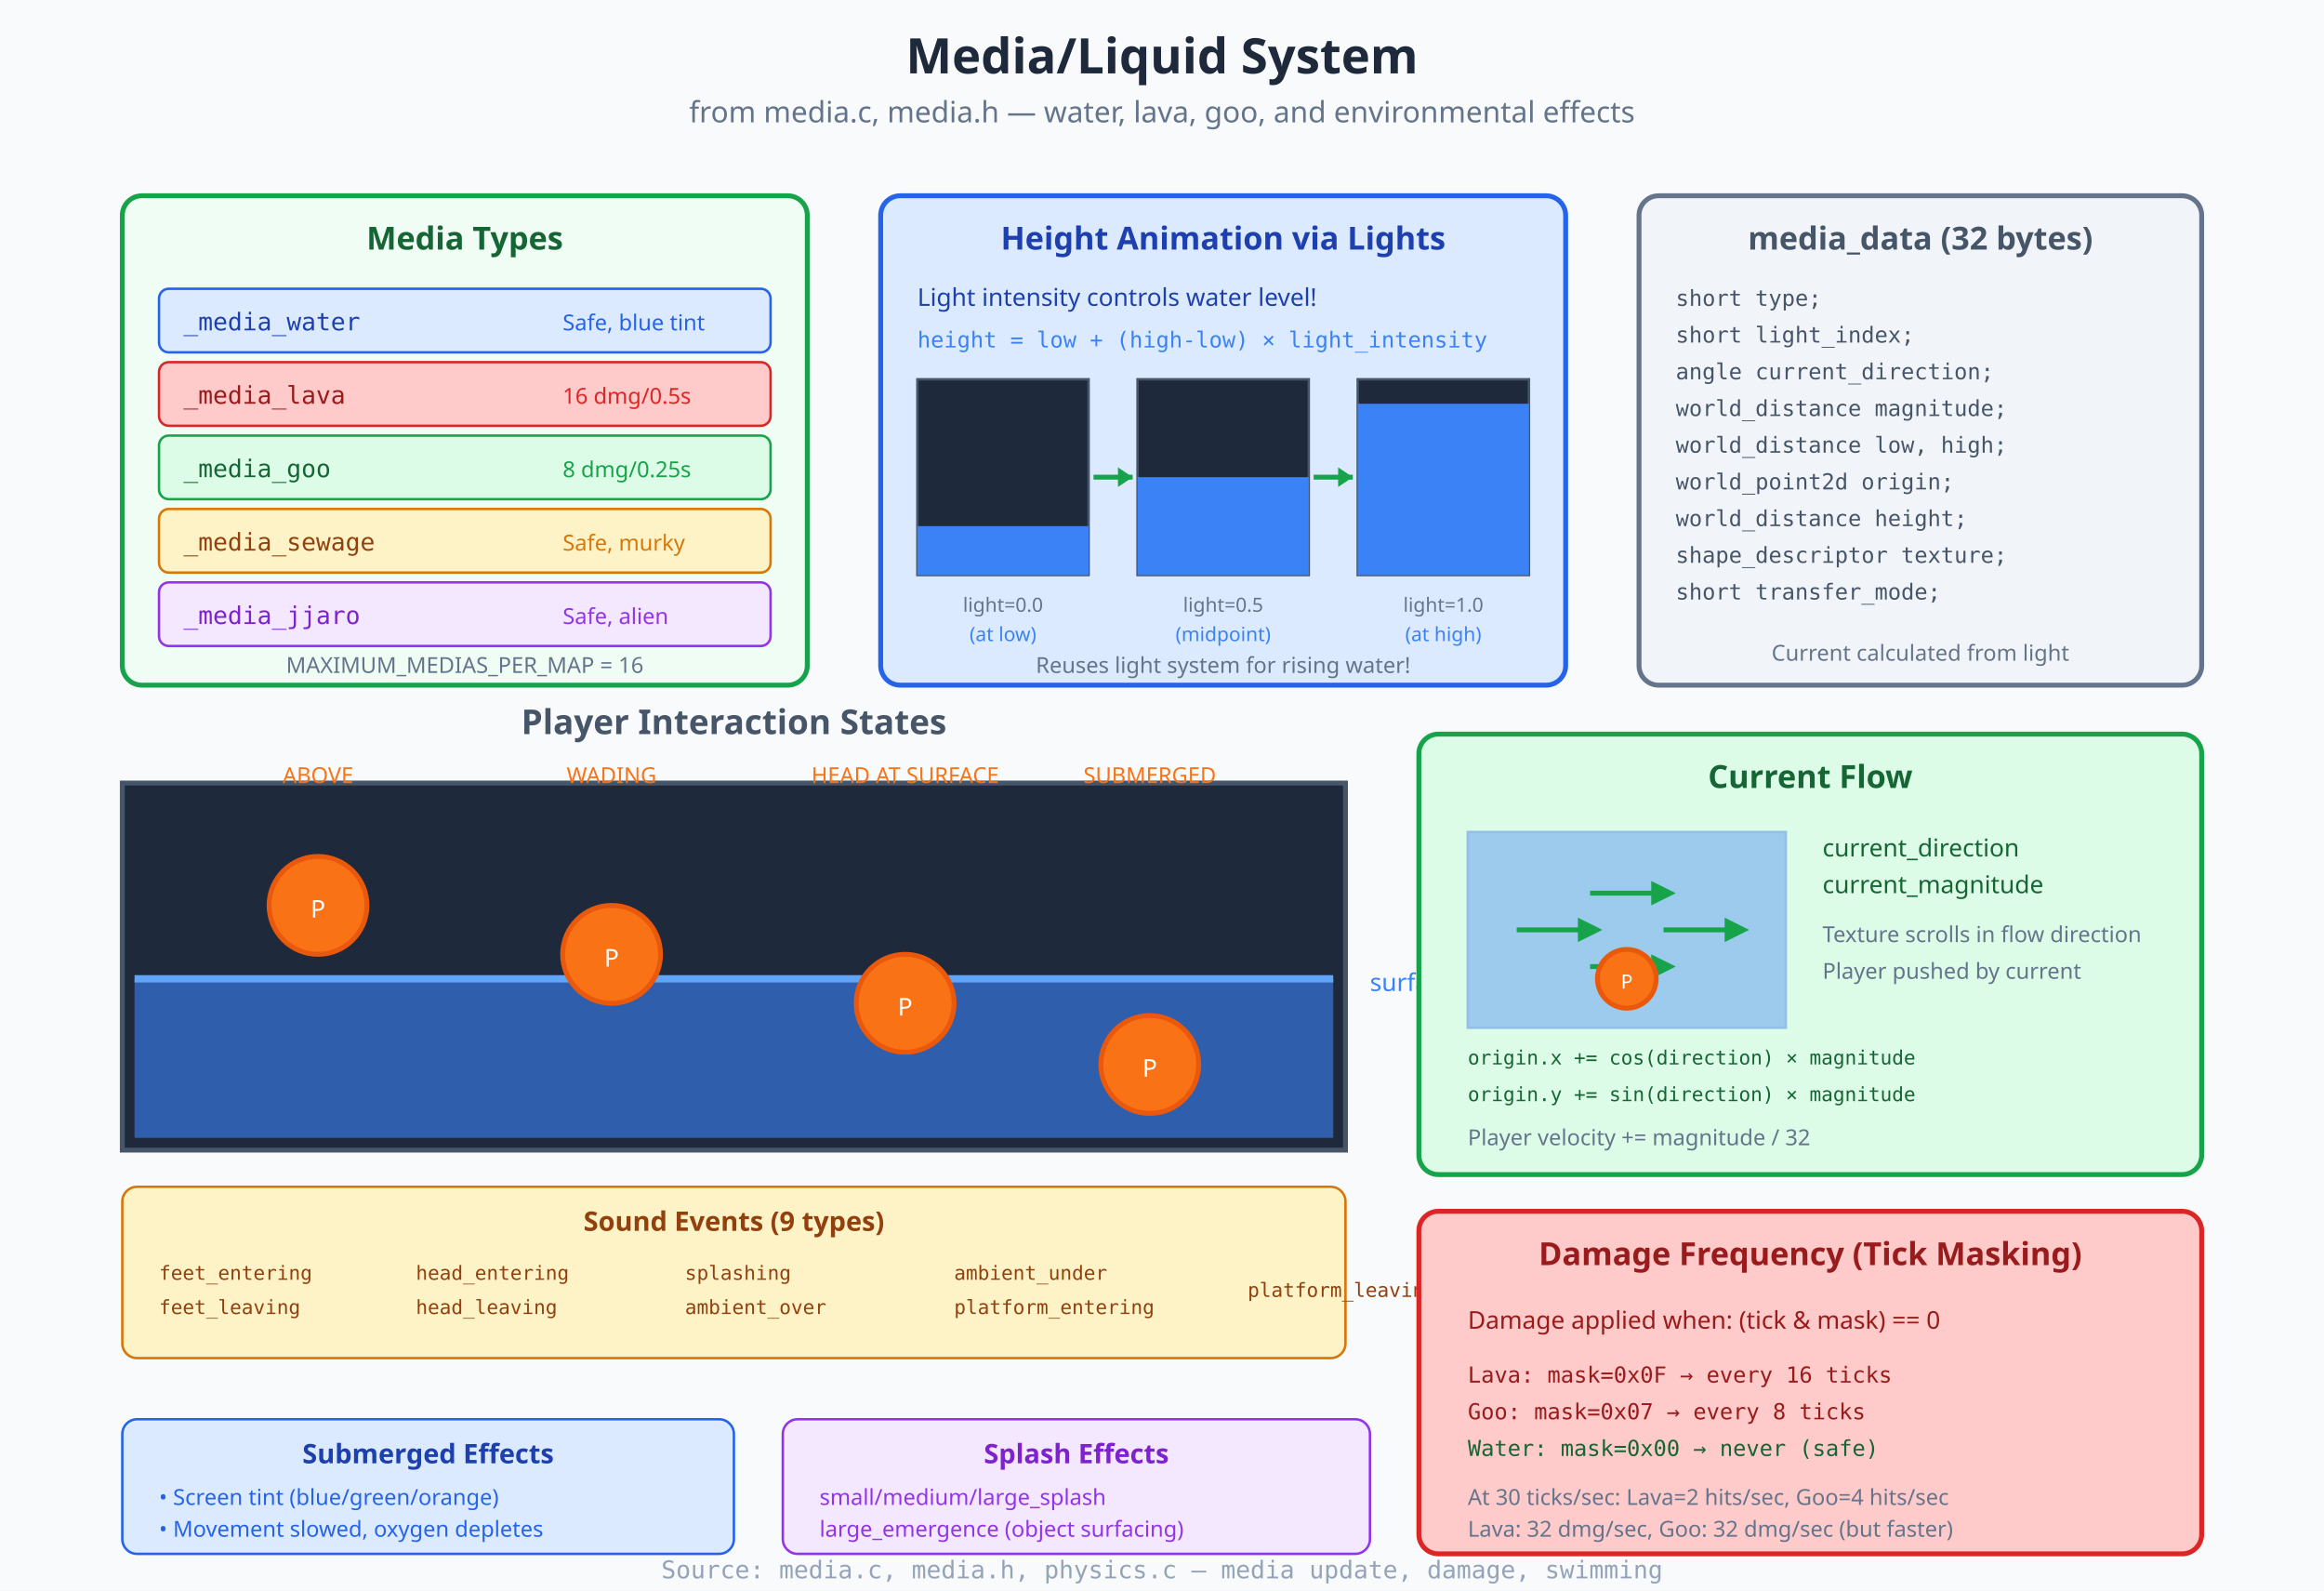
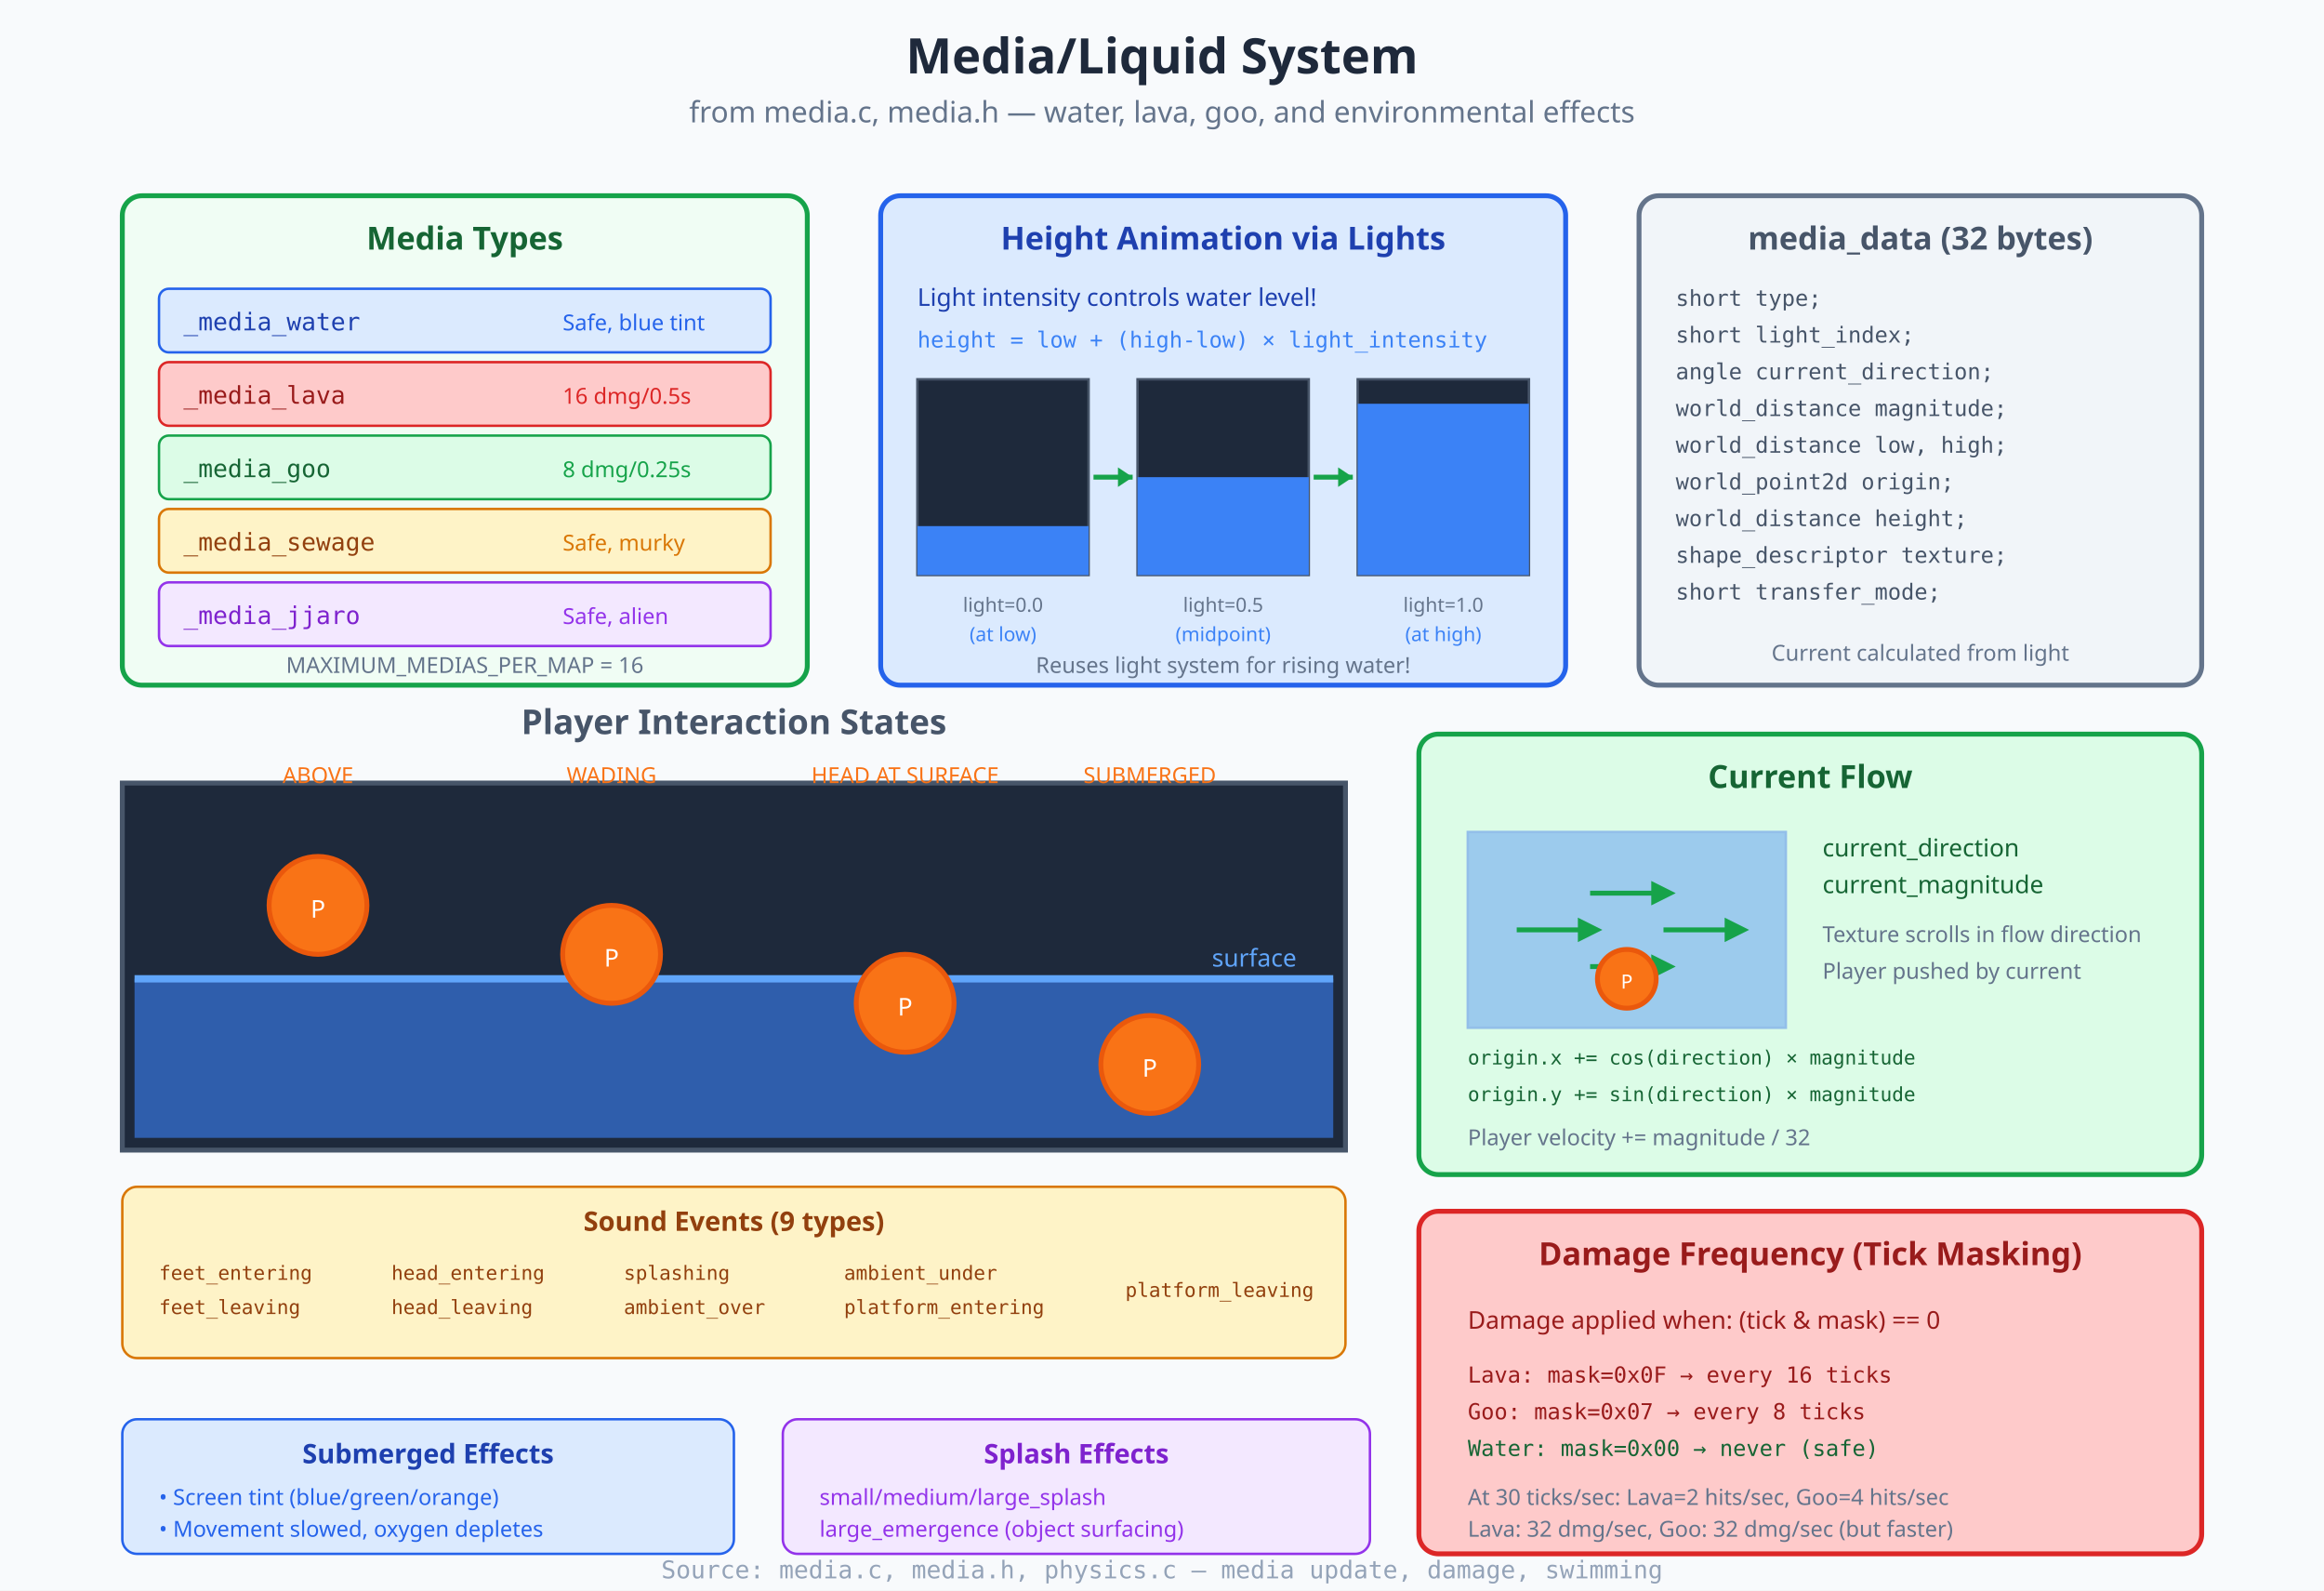
<svg xmlns="http://www.w3.org/2000/svg" viewBox="0 0 950 650">
  <rect width="950" height="650" fill="#f8fafc" />
  <text x="475" y="30" text-anchor="middle" font-family="system-ui, sans-serif" font-size="20" font-weight="bold" fill="#1e293b">Media/Liquid System</text>
  <text x="475" y="50" text-anchor="middle" font-family="system-ui, sans-serif" font-size="12" fill="#64748b">from media.c, media.h — water, lava, goo, and environmental effects</text>
  <g transform="translate(50, 80)">
    <rect x="0" y="0" width="280" height="200" rx="8" fill="#f0fdf4" stroke="#16a34a" stroke-width="2" />
    <text x="140" y="22" text-anchor="middle" font-family="system-ui, sans-serif" font-size="13" font-weight="bold" fill="#166534">Media Types</text>
    <rect x="15" y="38" width="250" height="26" rx="4" fill="#dbeafe" stroke="#2563eb" stroke-width="1" />
    <text x="25" y="55" font-family="monospace" font-size="10" fill="#1e40af">_media_water</text>
    <text x="180" y="55" font-family="system-ui, sans-serif" font-size="9" fill="#2563eb">Safe, blue tint</text>
    <rect x="15" y="68" width="250" height="26" rx="4" fill="#fecaca" stroke="#dc2626" stroke-width="1" />
    <text x="25" y="85" font-family="monospace" font-size="10" fill="#991b1b">_media_lava</text>
    <text x="180" y="85" font-family="system-ui, sans-serif" font-size="9" fill="#dc2626">16 dmg/0.5s</text>
    <rect x="15" y="98" width="250" height="26" rx="4" fill="#dcfce7" stroke="#16a34a" stroke-width="1" />
    <text x="25" y="115" font-family="monospace" font-size="10" fill="#166534">_media_goo</text>
    <text x="180" y="115" font-family="system-ui, sans-serif" font-size="9" fill="#16a34a">8 dmg/0.25s</text>
    <rect x="15" y="128" width="250" height="26" rx="4" fill="#fef3c7" stroke="#d97706" stroke-width="1" />
    <text x="25" y="145" font-family="monospace" font-size="10" fill="#92400e">_media_sewage</text>
    <text x="180" y="145" font-family="system-ui, sans-serif" font-size="9" fill="#d97706">Safe, murky</text>
    <rect x="15" y="158" width="250" height="26" rx="4" fill="#f3e8ff" stroke="#9333ea" stroke-width="1" />
    <text x="25" y="175" font-family="monospace" font-size="10" fill="#7e22ce">_media_jjaro</text>
    <text x="180" y="175" font-family="system-ui, sans-serif" font-size="9" fill="#9333ea">Safe, alien</text>
    <text x="140" y="195" text-anchor="middle" font-family="system-ui, sans-serif" font-size="9" fill="#64748b">MAXIMUM_MEDIAS_PER_MAP = 16</text>
  </g>
  <g transform="translate(360, 80)">
    <rect x="0" y="0" width="280" height="200" rx="8" fill="#dbeafe" stroke="#2563eb" stroke-width="2" />
    <text x="140" y="22" text-anchor="middle" font-family="system-ui, sans-serif" font-size="13" font-weight="bold" fill="#1e40af">Height Animation via Lights</text>
    <text x="15" y="45" font-family="system-ui, sans-serif" font-size="10" fill="#1e40af">Light intensity controls water level!</text>
    <text x="15" y="62" font-family="monospace" font-size="9" fill="#3b82f6">height = low + (high-low) × light_intensity</text>
    <g transform="translate(15, 75)">
      <rect x="0" y="0" width="70" height="80" fill="#1e293b" stroke="#475569" stroke-width="1" />
      <rect x="0" y="60" width="70" height="20" fill="#3b82f6" />
      <text x="35" y="95" text-anchor="middle" font-family="system-ui, sans-serif" font-size="8" fill="#64748b">light=0.0</text>
      <text x="35" y="107" text-anchor="middle" font-family="system-ui, sans-serif" font-size="8" fill="#3b82f6">(at low)</text>
      <rect x="90" y="0" width="70" height="80" fill="#1e293b" stroke="#475569" stroke-width="1" />
      <rect x="90" y="40" width="70" height="40" fill="#3b82f6" />
      <text x="125" y="95" text-anchor="middle" font-family="system-ui, sans-serif" font-size="8" fill="#64748b">light=0.5</text>
      <text x="125" y="107" text-anchor="middle" font-family="system-ui, sans-serif" font-size="8" fill="#3b82f6">(midpoint)</text>
      <rect x="180" y="0" width="70" height="80" fill="#1e293b" stroke="#475569" stroke-width="1" />
      <rect x="180" y="10" width="70" height="70" fill="#3b82f6" />
      <text x="215" y="95" text-anchor="middle" font-family="system-ui, sans-serif" font-size="8" fill="#64748b">light=1.0</text>
      <text x="215" y="107" text-anchor="middle" font-family="system-ui, sans-serif" font-size="8" fill="#3b82f6">(at high)</text>
      <line x1="72" y1="40" x2="88" y2="40" stroke="#16a34a" stroke-width="2" />
      <polygon points="88,40 82,36 82,44" fill="#16a34a" />
      <line x1="162" y1="40" x2="178" y2="40" stroke="#16a34a" stroke-width="2" />
      <polygon points="178,40 172,36 172,44" fill="#16a34a" />
    </g>
    <text x="140" y="195" text-anchor="middle" font-family="system-ui, sans-serif" font-size="9" fill="#64748b">Reuses light system for rising water!</text>
  </g>
  <g transform="translate(670, 80)">
    <rect x="0" y="0" width="230" height="200" rx="8" fill="#f1f5f9" stroke="#64748b" stroke-width="2" />
    <text x="115" y="22" text-anchor="middle" font-family="system-ui, sans-serif" font-size="13" font-weight="bold" fill="#475569">media_data (32 bytes)</text>
    <text x="15" y="45" font-family="monospace" font-size="9" fill="#475569">short type;</text>
    <text x="15" y="60" font-family="monospace" font-size="9" fill="#475569">short light_index;</text>
    <text x="15" y="75" font-family="monospace" font-size="9" fill="#475569">angle current_direction;</text>
    <text x="15" y="90" font-family="monospace" font-size="9" fill="#475569">world_distance magnitude;</text>
    <text x="15" y="105" font-family="monospace" font-size="9" fill="#475569">world_distance low, high;</text>
    <text x="15" y="120" font-family="monospace" font-size="9" fill="#475569">world_point2d origin;</text>
    <text x="15" y="135" font-family="monospace" font-size="9" fill="#475569">world_distance height;</text>
    <text x="15" y="150" font-family="monospace" font-size="9" fill="#475569">shape_descriptor texture;</text>
    <text x="15" y="165" font-family="monospace" font-size="9" fill="#475569">short transfer_mode;</text>
    <text x="115" y="190" text-anchor="middle" font-family="system-ui, sans-serif" font-size="9" fill="#64748b">Current calculated from light</text>
  </g>
  <g transform="translate(50, 300)">
    <text x="250" y="0" text-anchor="middle" font-family="system-ui, sans-serif" font-size="14" font-weight="bold" fill="#475569">Player Interaction States</text>
    <g transform="translate(0, 20)">
      <rect x="0" y="0" width="500" height="150" fill="#1e293b" stroke="#475569" stroke-width="2" />
      <rect x="5" y="80" width="490" height="65" fill="#3b82f6" opacity="0.6" />
      <line x1="5" y1="80" x2="495" y2="80" stroke="#60a5fa" stroke-width="3" />
-       <text x="510" y="85" font-family="system-ui, sans-serif" font-size="10" fill="#3b82f6">surface</text>
+       <text x="480" y="75" text-anchor="end" font-family="system-ui, sans-serif" font-size="10" fill="#60a5fa">surface</text>
      <circle cx="80" cy="50" r="20" fill="#f97316" stroke="#ea580c" stroke-width="2" />
      <text x="80" y="55" text-anchor="middle" font-family="system-ui, sans-serif" font-size="10" fill="white">P</text>
      <text x="80" y="0" text-anchor="middle" font-family="system-ui, sans-serif" font-size="9" fill="#f97316">ABOVE</text>
      <circle cx="200" cy="70" r="20" fill="#f97316" stroke="#ea580c" stroke-width="2" />
      <text x="200" y="75" text-anchor="middle" font-family="system-ui, sans-serif" font-size="10" fill="white">P</text>
      <text x="200" y="0" text-anchor="middle" font-family="system-ui, sans-serif" font-size="9" fill="#f97316">WADING</text>
      <circle cx="320" cy="90" r="20" fill="#f97316" stroke="#ea580c" stroke-width="2" />
      <text x="320" y="95" text-anchor="middle" font-family="system-ui, sans-serif" font-size="10" fill="white">P</text>
      <text x="320" y="0" text-anchor="middle" font-family="system-ui, sans-serif" font-size="9" fill="#f97316">HEAD AT SURFACE</text>
      <circle cx="420" cy="115" r="20" fill="#f97316" stroke="#ea580c" stroke-width="2" />
      <text x="420" y="120" text-anchor="middle" font-family="system-ui, sans-serif" font-size="10" fill="white">P</text>
      <text x="420" y="0" text-anchor="middle" font-family="system-ui, sans-serif" font-size="9" fill="#f97316">SUBMERGED</text>
    </g>
    <g transform="translate(0, 185)">
      <rect x="0" y="0" width="500" height="70" rx="6" fill="#fef3c7" stroke="#d97706" stroke-width="1" />
      <text x="250" y="18" text-anchor="middle" font-family="system-ui, sans-serif" font-size="11" font-weight="bold" fill="#92400e">Sound Events (9 types)</text>
      <text x="15" y="38" font-family="monospace" font-size="8" fill="#92400e">feet_entering</text>
      <text x="15" y="52" font-family="monospace" font-size="8" fill="#92400e">feet_leaving</text>
-       <text x="120" y="38" font-family="monospace" font-size="8" fill="#92400e">head_entering</text>
-       <text x="120" y="52" font-family="monospace" font-size="8" fill="#92400e">head_leaving</text>
-       <text x="230" y="38" font-family="monospace" font-size="8" fill="#92400e">splashing</text>
-       <text x="230" y="52" font-family="monospace" font-size="8" fill="#92400e">ambient_over</text>
-       <text x="340" y="38" font-family="monospace" font-size="8" fill="#92400e">ambient_under</text>
-       <text x="340" y="52" font-family="monospace" font-size="8" fill="#92400e">platform_entering</text>
-       <text x="460" y="45" font-family="monospace" font-size="8" fill="#92400e">platform_leaving</text>
+       <text x="110" y="38" font-family="monospace" font-size="8" fill="#92400e">head_entering</text>
+       <text x="110" y="52" font-family="monospace" font-size="8" fill="#92400e">head_leaving</text>
+       <text x="205" y="38" font-family="monospace" font-size="8" fill="#92400e">splashing</text>
+       <text x="205" y="52" font-family="monospace" font-size="8" fill="#92400e">ambient_over</text>
+       <text x="295" y="38" font-family="monospace" font-size="8" fill="#92400e">ambient_under</text>
+       <text x="295" y="52" font-family="monospace" font-size="8" fill="#92400e">platform_entering</text>
+       <text x="410" y="45" font-family="monospace" font-size="8" fill="#92400e">platform_leaving</text>
    </g>
  </g>
  <g transform="translate(50, 580)">
    <rect x="0" y="0" width="250" height="55" rx="6" fill="#dbeafe" stroke="#2563eb" stroke-width="1" />
    <text x="125" y="18" text-anchor="middle" font-family="system-ui, sans-serif" font-size="11" font-weight="bold" fill="#1e40af">Submerged Effects</text>
    <text x="15" y="35" font-family="system-ui, sans-serif" font-size="9" fill="#2563eb">• Screen tint (blue/green/orange)</text>
    <text x="15" y="48" font-family="system-ui, sans-serif" font-size="9" fill="#2563eb">• Movement slowed, oxygen depletes</text>
  </g>
  <g transform="translate(580, 300)">
    <rect x="0" y="0" width="320" height="180" rx="8" fill="#dcfce7" stroke="#16a34a" stroke-width="2" />
    <text x="160" y="22" text-anchor="middle" font-family="system-ui, sans-serif" font-size="13" font-weight="bold" fill="#166534">Current Flow</text>
    <g transform="translate(20, 40)">
      <rect x="0" y="0" width="130" height="80" fill="#3b82f6" opacity="0.4" stroke="#2563eb" stroke-width="1" />
      <line x1="20" y1="40" x2="50" y2="40" stroke="#16a34a" stroke-width="2" />
      <polygon points="55,40 45,35 45,45" fill="#16a34a" />
      <line x1="50" y1="25" x2="80" y2="25" stroke="#16a34a" stroke-width="2" />
      <polygon points="85,25 75,20 75,30" fill="#16a34a" />
      <line x1="50" y1="55" x2="80" y2="55" stroke="#16a34a" stroke-width="2" />
      <polygon points="85,55 75,50 75,60" fill="#16a34a" />
      <line x1="80" y1="40" x2="110" y2="40" stroke="#16a34a" stroke-width="2" />
      <polygon points="115,40 105,35 105,45" fill="#16a34a" />
      <circle cx="65" cy="60" r="12" fill="#f97316" stroke="#ea580c" stroke-width="2" />
      <text x="65" y="64" text-anchor="middle" font-family="system-ui, sans-serif" font-size="8" fill="white">P</text>
    </g>
    <text x="165" y="50" font-family="system-ui, sans-serif" font-size="10" fill="#166534">current_direction</text>
    <text x="165" y="65" font-family="system-ui, sans-serif" font-size="10" fill="#166534">current_magnitude</text>
    <text x="165" y="85" font-family="system-ui, sans-serif" font-size="9" fill="#64748b">Texture scrolls in flow direction</text>
    <text x="165" y="100" font-family="system-ui, sans-serif" font-size="9" fill="#64748b">Player pushed by current</text>
    <text x="20" y="135" font-family="monospace" font-size="8" fill="#166534">origin.x += cos(direction) × magnitude</text>
    <text x="20" y="150" font-family="monospace" font-size="8" fill="#166534">origin.y += sin(direction) × magnitude</text>
    <text x="20" y="168" font-family="system-ui, sans-serif" font-size="9" fill="#64748b">Player velocity += magnitude / 32</text>
  </g>
  <g transform="translate(580, 495)">
    <rect x="0" y="0" width="320" height="140" rx="8" fill="#fecaca" stroke="#dc2626" stroke-width="2" />
    <text x="160" y="22" text-anchor="middle" font-family="system-ui, sans-serif" font-size="13" font-weight="bold" fill="#991b1b">Damage Frequency (Tick Masking)</text>
    <text x="20" y="48" font-family="system-ui, sans-serif" font-size="10" fill="#991b1b">Damage applied when: (tick &amp; mask) == 0</text>
    <g transform="translate(20, 58)">
      <text x="0" y="12" font-family="monospace" font-size="9" fill="#991b1b">Lava:  mask=0x0F → every 16 ticks</text>
      <text x="0" y="27" font-family="monospace" font-size="9" fill="#991b1b">Goo:   mask=0x07 → every 8 ticks</text>
      <text x="0" y="42" font-family="monospace" font-size="9" fill="#166534">Water: mask=0x00 → never (safe)</text>
    </g>
    <text x="20" y="120" font-family="system-ui, sans-serif" font-size="9" fill="#64748b">At 30 ticks/sec: Lava=2 hits/sec, Goo=4 hits/sec</text>
    <text x="20" y="133" font-family="system-ui, sans-serif" font-size="9" fill="#64748b">Lava: 32 dmg/sec, Goo: 32 dmg/sec (but faster)</text>
  </g>
  <g transform="translate(320, 580)">
    <rect x="0" y="0" width="240" height="55" rx="6" fill="#f3e8ff" stroke="#9333ea" stroke-width="1" />
    <text x="120" y="18" text-anchor="middle" font-family="system-ui, sans-serif" font-size="11" font-weight="bold" fill="#7e22ce">Splash Effects</text>
    <text x="15" y="35" font-family="system-ui, sans-serif" font-size="9" fill="#9333ea">small/medium/large_splash</text>
    <text x="15" y="48" font-family="system-ui, sans-serif" font-size="9" fill="#9333ea">large_emergence (object surfacing)</text>
  </g>
  <text x="475" y="645" text-anchor="middle" font-family="monospace" font-size="10" fill="#94a3b8">Source: media.c, media.h, physics.c — media update, damage, swimming</text>
</svg>
